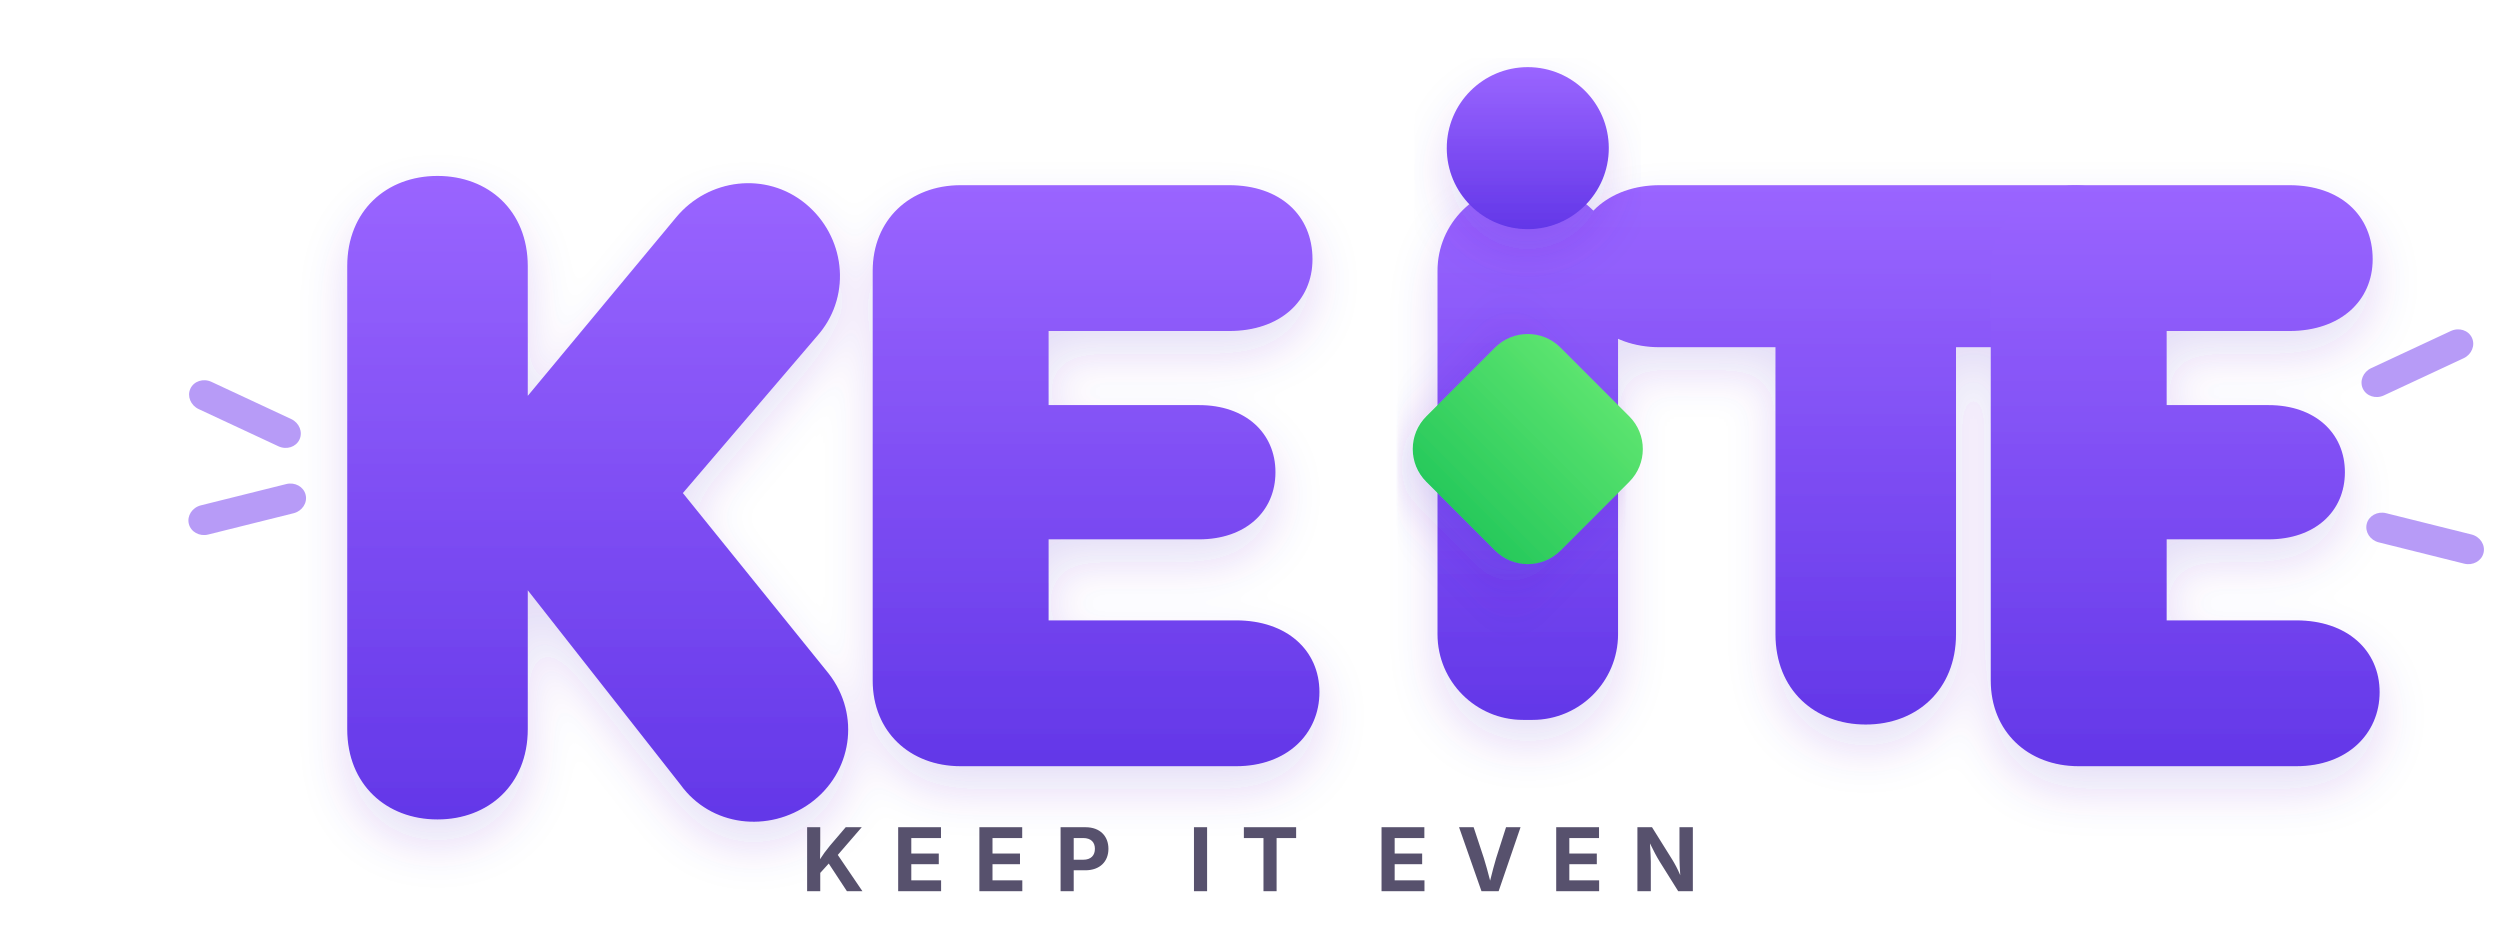
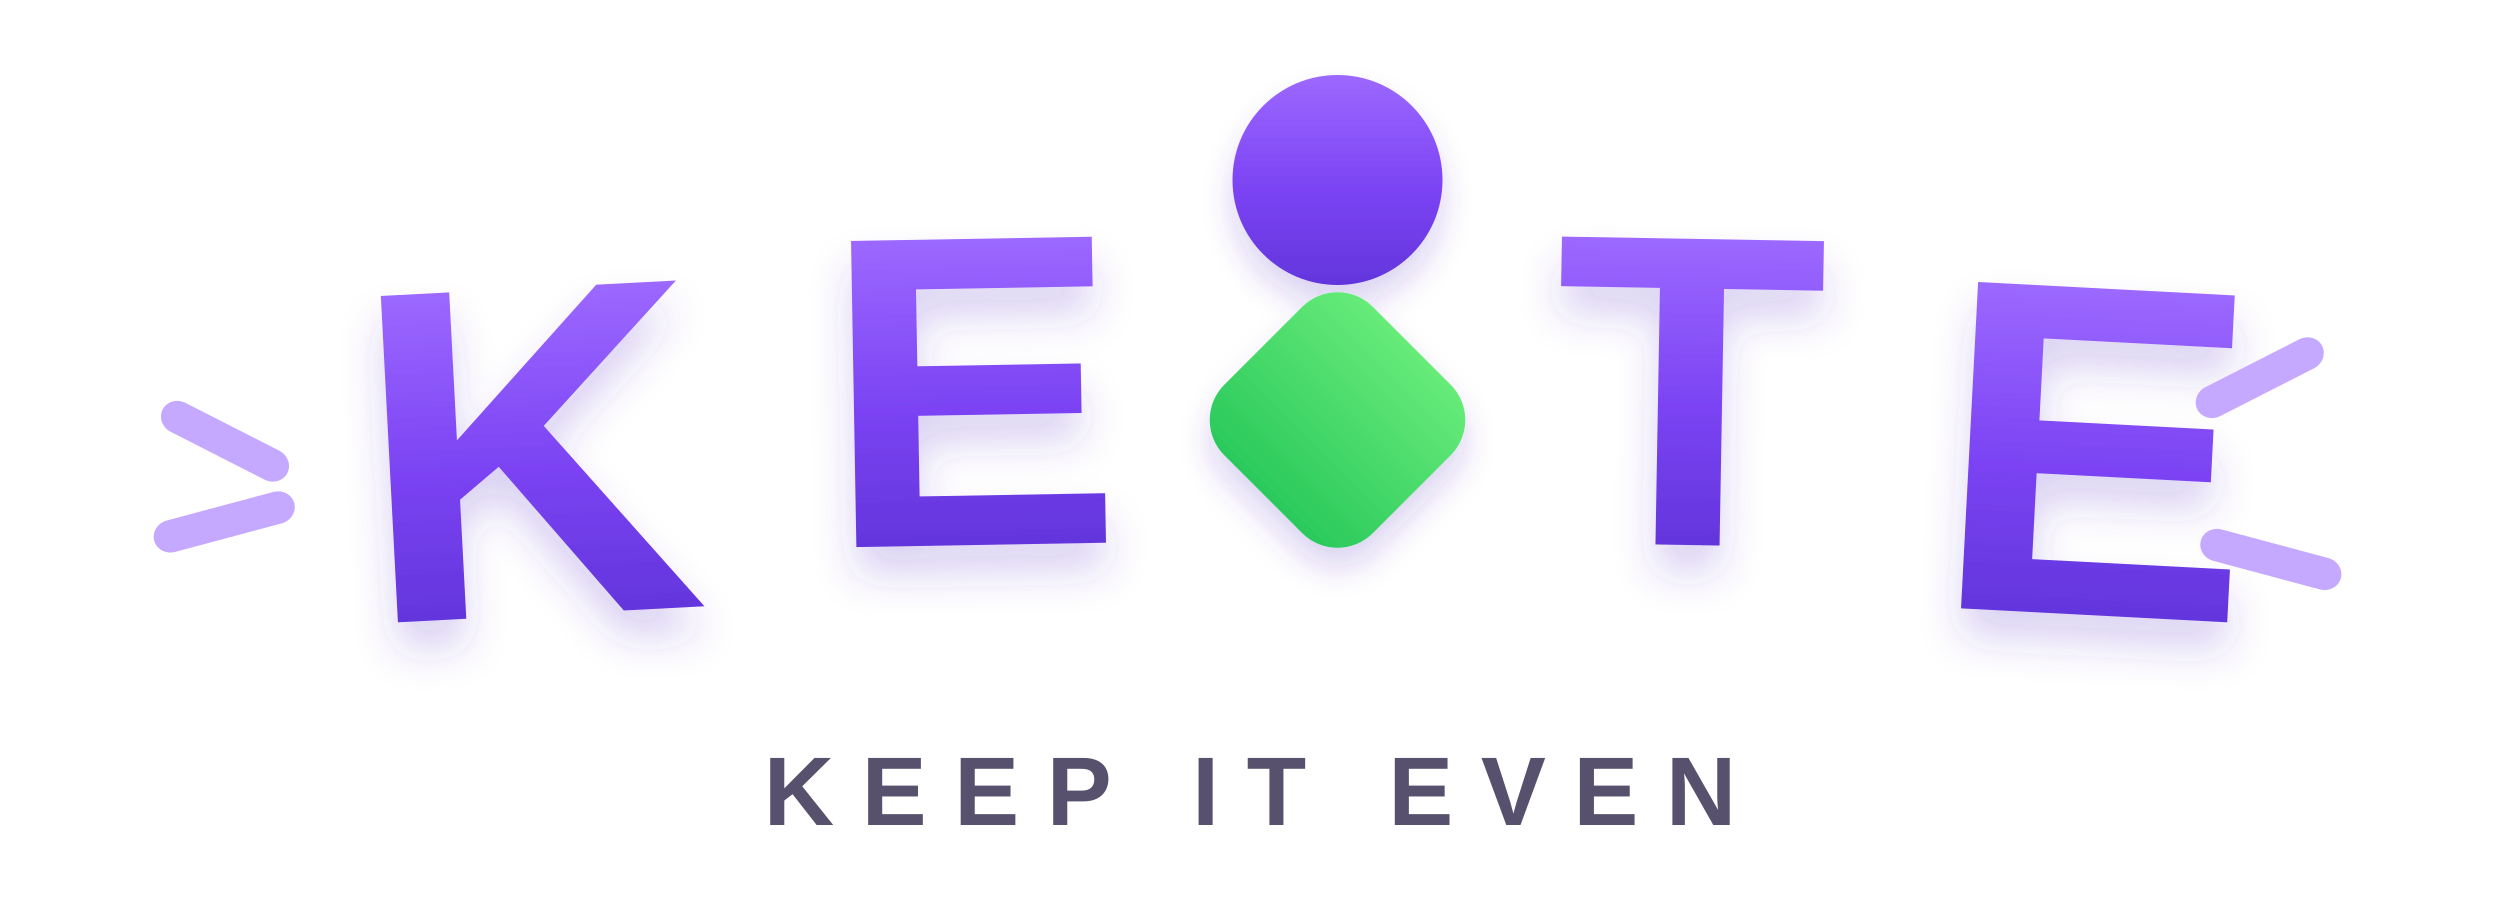
- <svg xmlns="http://www.w3.org/2000/svg" viewBox="0 0 1080 410" role="img" aria-labelledby="title desc">
+ <svg xmlns="http://www.w3.org/2000/svg" viewBox="0 0 1000 360" role="img" aria-labelledby="title desc">
  <defs>
    <linearGradient id="purple" x1="0" y1="0" x2="0" y2="1">
-       <stop offset="0" stop-color="#9A65FF" />
-       <stop offset="1" stop-color="#6337E8" />
+       <stop offset="0" stop-color="#9C68FF" />
+       <stop offset="0.55" stop-color="#7B43F3" />
+       <stop offset="1" stop-color="#6335DC" />
    </linearGradient>
    <linearGradient id="green" x1="0" y1="0" x2="0" y2="1">
-       <stop offset="0" stop-color="#5CE46F" />
-       <stop offset="1" stop-color="#27C95B" />
+       <stop offset="0" stop-color="#67EB79" />
+       <stop offset="1" stop-color="#2AC95C" />
    </linearGradient>
-     <filter id="softShadow" x="-20%" y="-20%" width="140%" height="160%">
-       <feDropShadow dx="0" dy="10" stdDeviation="10" flood-color="#5B37C9" flood-opacity="0.16" />
+     <filter id="logoShadow" x="-30%" y="-30%" width="160%" height="180%">
+       <feDropShadow dx="0" dy="11" stdDeviation="8" flood-color="#5B37C9" flood-opacity="0.23" />
+     </filter>
+     <filter id="shapeShadow" x="-40%" y="-40%" width="180%" height="190%">
+       <feDropShadow dx="0" dy="8" stdDeviation="6" flood-color="#4C2FC0" flood-opacity="0.20" />
    </filter>
  </defs>
-   <g transform="translate(60 30)">
-     <g filter="url(#softShadow)" fill="url(#purple)">
-       <path d="M90 85c0-24 17-39 39-39s39 15 39 39v56l64-77c14-17 39-20 56-6 17 14 20 39 6 56l-59 69 63 78c14 18 10 43-8 56-18 13-43 10-56-8l-66-84v60c0 24-17 39-39 39s-39-15-39-39V85Z" />
-       <path d="M317 87c0-22 16-37 38-37h116c22 0 36 13 36 32 0 18-14 31-36 31h-78v32h65c20 0 33 12 33 29 0 17-13 29-33 29h-65v35h81c22 0 36 13 36 31s-14 32-36 32H355c-22 0-38-15-38-37V87Z" />
-       <rect x="561" y="50" width="78" height="231" rx="37" />
-       <path d="M657 50h178c22 0 38 14 38 35s-16 35-38 35h-50v124c0 24-17 39-39 39s-39-15-39-39V120h-50c-22 0-38-14-38-35s16-35 38-35Z" />
-       <path d="M800 87c0-22 16-37 38-37h91c22 0 36 13 36 32 0 18-14 31-36 31h-53v32h44c20 0 33 12 33 29 0 17-13 29-33 29h-44v35h56c22 0 36 13 36 31s-14 32-36 32h-94c-22 0-38-15-38-37V87Z" />
-     </g>
-     <circle cx="600" cy="34" r="35" fill="url(#purple)" filter="url(#softShadow)" />
-     <rect x="559" y="123" width="82" height="82" rx="20" transform="rotate(45 600 164)" fill="url(#green)" filter="url(#softShadow)" />
-     <g fill="#B79BF7">
-       <rect x="25" y="132" width="52" height="13" rx="7" transform="rotate(25 25 132)" />
-       <rect x="20" y="190" width="52" height="13" rx="7" transform="rotate(-14 20 190)" />
-       <rect x="958" y="132" width="52" height="13" rx="7" transform="rotate(-25 958 132)" />
-       <rect x="964" y="190" width="52" height="13" rx="7" transform="rotate(14 964 190)" />
-     </g>
+   <g filter="url(#logoShadow)" fill="url(#purple)" font-family="Arial Rounded MT Bold, Nunito, Quicksand, Arial, sans-serif" font-weight="900" text-anchor="middle">
+     <text x="215" y="246" font-size="190" transform="rotate(-3 215 246)">K</text>
+     <text x="390" y="218" font-size="178" transform="rotate(-1 390 218)">E</text>
+     <text x="675" y="218" font-size="178" transform="rotate(1 675 218)">T</text>
+     <text x="835" y="246" font-size="190" transform="rotate(3 835 246)">E</text>
  </g>
-   <text x="540" y="385" text-anchor="middle" font-family="Inter,Segoe UI,Arial,sans-serif" font-size="38" font-weight="700" letter-spacing="12" fill="#57516D">KEEP IT EVEN</text>
+   <g filter="url(#shapeShadow)">
+     <circle cx="535" cy="72" r="42" fill="url(#purple)" />
+     <rect x="493" y="126" width="84" height="84" rx="20" transform="rotate(45 535 168)" fill="url(#green)" />
+   </g>
+   <g fill="#C5A8FF">
+     <rect x="68" y="158" width="56" height="13" rx="7" transform="rotate(27 68 158)" />
+     <rect x="60" y="210" width="58" height="13" rx="7" transform="rotate(-15 60 210)" />
+     <rect x="876" y="158" width="56" height="13" rx="7" transform="rotate(-27 876 158)" />
+     <rect x="882" y="210" width="58" height="13" rx="7" transform="rotate(15 882 210)" />
+   </g>
+   <text x="500" y="330" text-anchor="middle" font-family="Arial Rounded MT Bold, Nunito, Quicksand, Arial, sans-serif" font-size="39" font-weight="700" letter-spacing="11" fill="#57516D">KEEP IT EVEN</text>
</svg>
